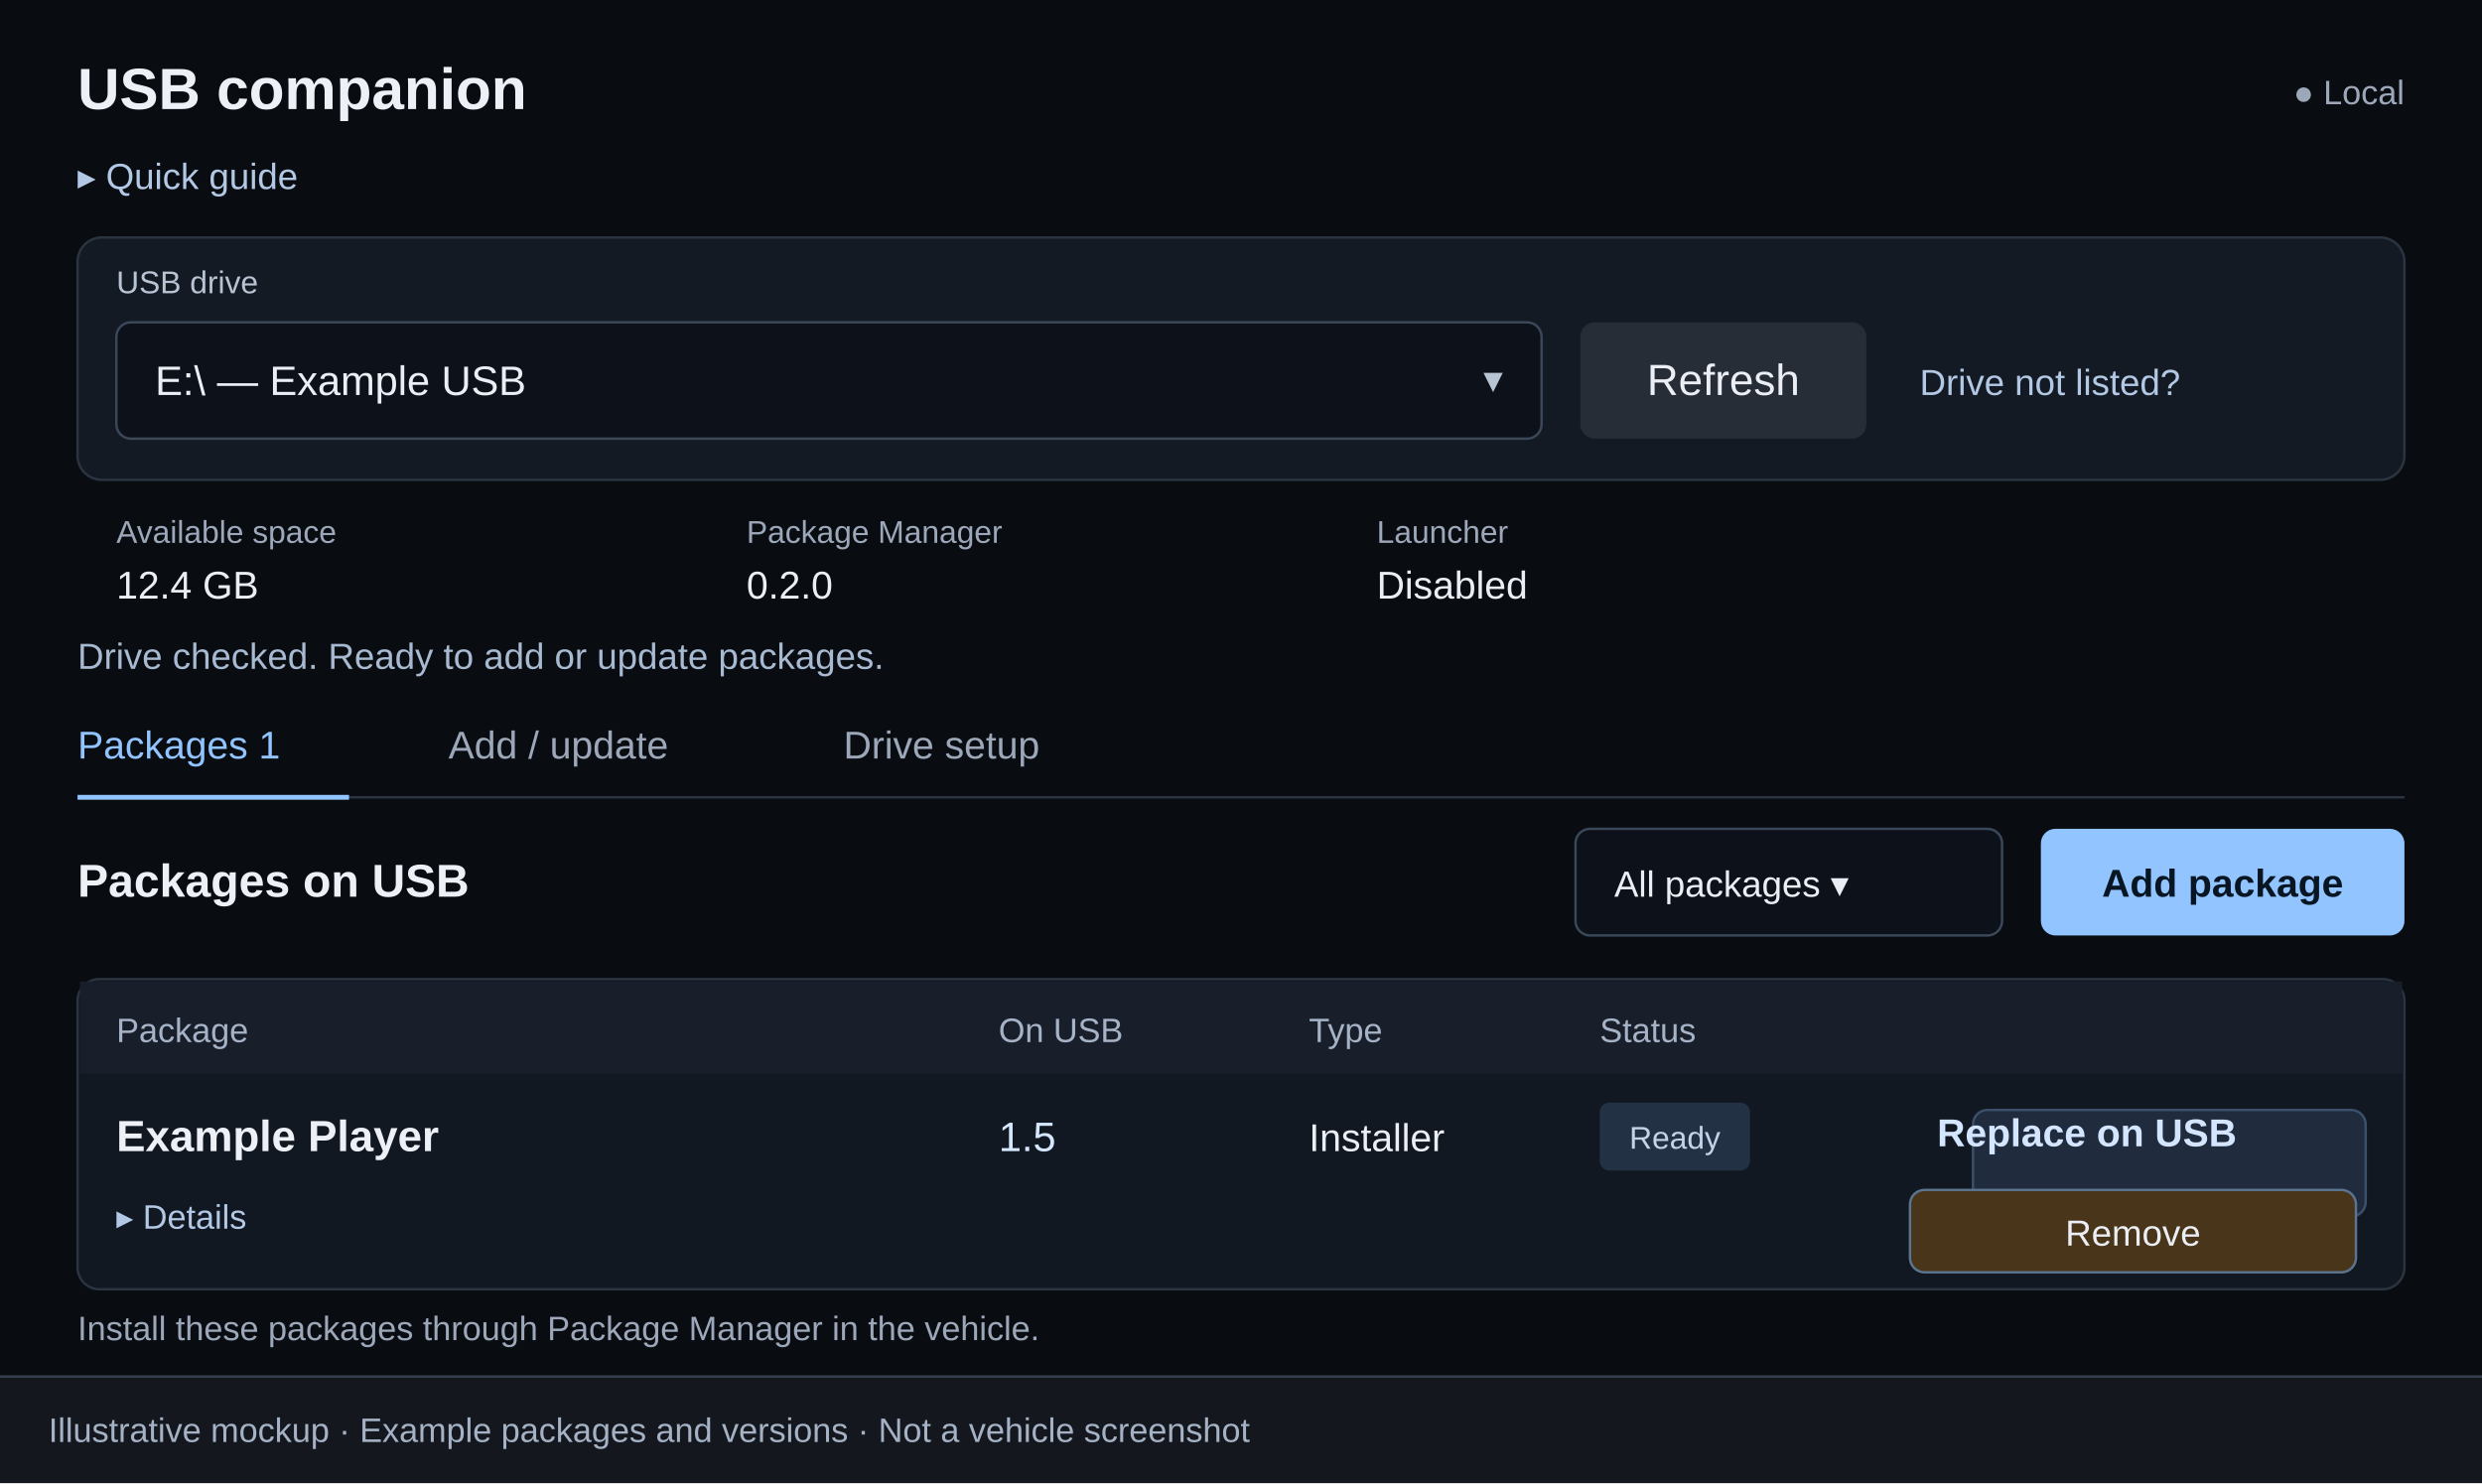
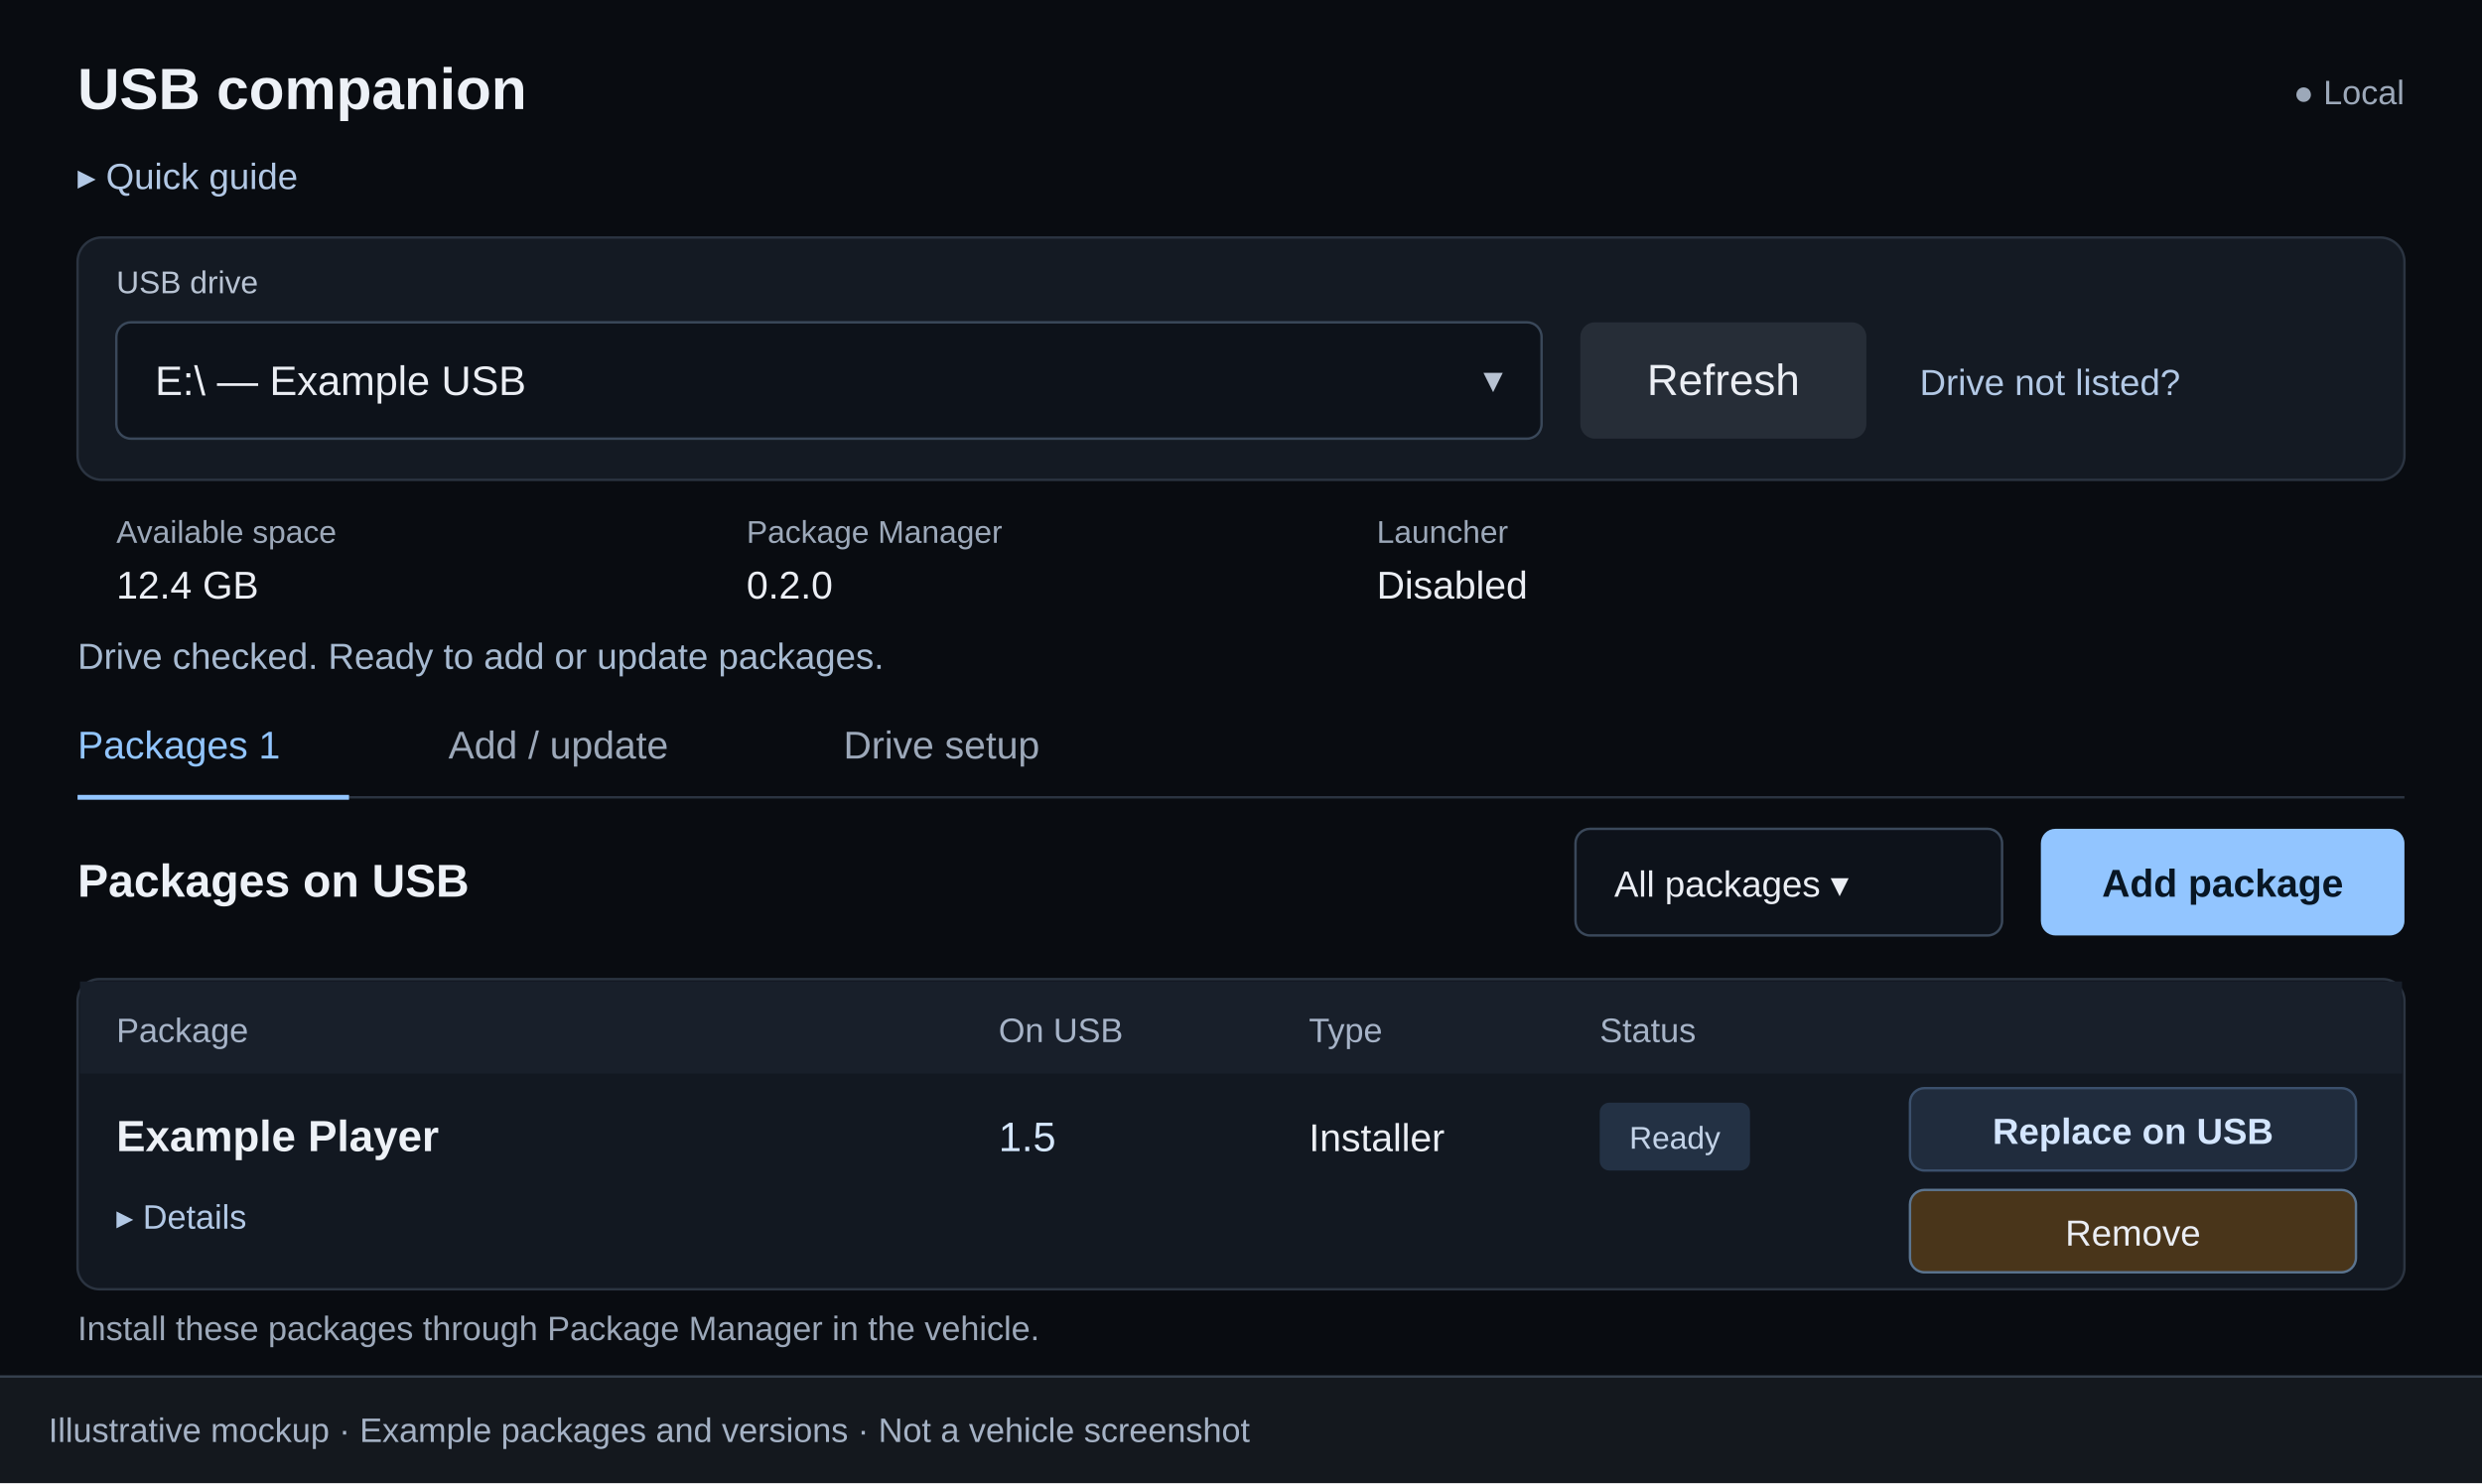
<svg xmlns="http://www.w3.org/2000/svg" width="1024" height="612" viewBox="0 0 1024 612" role="img" aria-labelledby="title desc">
  <g font-family="Arial, Helvetica, sans-serif">
    <rect x="0" y="0" width="1024" height="612" rx="0" fill="#14181e" />
    <rect x="0" y="0" width="1024" height="568" rx="0" fill="#090c11" />
    <text x="32" y="45" font-size="24" fill="#edf1f7" font-weight="600">USB companion</text>
    <text x="992" y="43" font-size="14" fill="#9ca8b9" font-weight="400" text-anchor="end">● Local</text>
    <text x="32" y="78" font-size="15" fill="#b2c8e5" font-weight="400">▸ Quick guide</text>
    <rect x="32" y="98" width="960" height="100" rx="10" fill="#141a23" stroke="#2b3441" />
    <text x="48" y="121" font-size="13" fill="#b8c3d3" font-weight="400">USB drive</text>
    <rect x="48" y="133" width="588" height="48" rx="6" fill="#0d121a" stroke="#3a485a" />
    <text x="64" y="163" font-size="17" fill="#ebeef4" font-weight="400">E:\ — Example USB</text>
    <text x="612" y="162" font-size="16" fill="#b8c3d3" font-weight="400">▾</text>
    <g>
      <rect x="652" y="133" width="118" height="48" rx="6" fill="#262d37" />
      <text x="711" y="163" font-size="18" fill="#ebeef4" font-weight="400" text-anchor="middle">Refresh</text>
    </g>
    <text x="792" y="163" font-size="15" fill="#b2c8e5" font-weight="400">Drive not listed?</text>
    <text x="48" y="224" font-size="13" fill="#9ca8b9" font-weight="400">Available space</text>
    <text x="48" y="247" font-size="16" fill="#ebeef4" font-weight="400">12.4 GB</text>
    <text x="308" y="224" font-size="13" fill="#9ca8b9" font-weight="400">Package Manager</text>
    <text x="308" y="247" font-size="16" fill="#ebeef4" font-weight="400">0.2.0</text>
    <text x="568" y="224" font-size="13" fill="#9ca8b9" font-weight="400">Launcher</text>
    <text x="568" y="247" font-size="16" fill="#ebeef4" font-weight="400">Disabled</text>
    <text x="32" y="276" font-size="15" fill="#a7bad1" font-weight="400">Drive checked. Ready to add or update packages.</text>
    <text x="32" y="313" font-size="16" fill="#92c5ff" font-weight="400">Packages  1</text>
    <text x="185" y="313" font-size="16" fill="#9ca8b9" font-weight="400">Add / update</text>
    <text x="348" y="313" font-size="16" fill="#9ca8b9" font-weight="400">Drive setup</text>
    <path d="M32 329H992" stroke="#2b3441" />
    <path d="M32 329H144" stroke="#92c5ff" stroke-width="2" />
    <text x="32" y="370" font-size="19" fill="#edf1f7" font-weight="600">Packages on USB</text>
    <rect x="650" y="342" width="176" height="44" rx="6" fill="#0d121a" stroke="#3a485a" />
    <text x="666" y="370" font-size="15" fill="#ebeef4" font-weight="400">All packages   ▾</text>
    <rect x="842" y="342" width="150" height="44" rx="6" fill="#92c5ff" />
    <text x="917" y="370" font-size="16" fill="#081624" font-weight="600" text-anchor="middle">Add package</text>
    <rect x="32" y="404" width="960" height="128" rx="9" fill="#121821" stroke="#2b3441" />
    <rect x="33" y="405" width="958" height="38" rx="0" fill="#181f2a" />
    <text x="48" y="430" font-size="14" fill="#a6b3c7" font-weight="400">Package</text>
    <text x="412" y="430" font-size="14" fill="#a6b3c7" font-weight="400">On USB</text>
    <text x="540" y="430" font-size="14" fill="#a6b3c7" font-weight="400">Type</text>
    <text x="660" y="430" font-size="14" fill="#a6b3c7" font-weight="400">Status</text>
    <text x="48" y="475" font-size="18" fill="#edf1f7" font-weight="600">Example Player</text>
    <text x="48" y="507" font-size="14" fill="#b2c8e5" font-weight="400">▸ Details</text>
    <text x="412" y="475" font-size="17" fill="#d5e7ff" font-weight="400">1.5</text>
    <text x="540" y="475" font-size="16" fill="#ebeef4" font-weight="400">Installer</text>
    <rect x="660" y="455" width="62" height="28" rx="4" fill="#233144" />
    <text x="691" y="474" font-size="13" fill="#c3d3e8" font-weight="400" text-anchor="middle">Ready</text>
-     <rect x="814" y="458" width="162" height="44" rx="6" fill="#202c3d" stroke="#3b506c" />
-     <text x="861" y="473" font-size="16" fill="#d4e6ff" font-weight="600" text-anchor="middle">Replace on USB</text>
+     <rect x="788" y="449" width="184" height="34" rx="6" fill="#202c3d" stroke="#3b506c" />
+     <text x="880" y="472" font-size="15" fill="#d4e6ff" font-weight="600" text-anchor="middle">Replace on USB</text>
    <text x="32" y="553" font-size="14" fill="#9ca8b9" font-weight="400">Install these packages through Package Manager in the vehicle.</text>
    <path d="M0 568H1024" stroke="#35404e" />
    <text x="20" y="595" font-size="14" fill="#a5b2c5" font-weight="400">Illustrative mockup · Example packages and versions · Not a vehicle screenshot</text>
    <g>
      <rect x="788" y="491" width="184" height="34" rx="6" fill="#49351a" stroke="#5b748f" />
      <text x="880" y="514" font-size="15" fill="#ebeef4" text-anchor="middle">Remove</text>
    </g>
  </g>
</svg>
